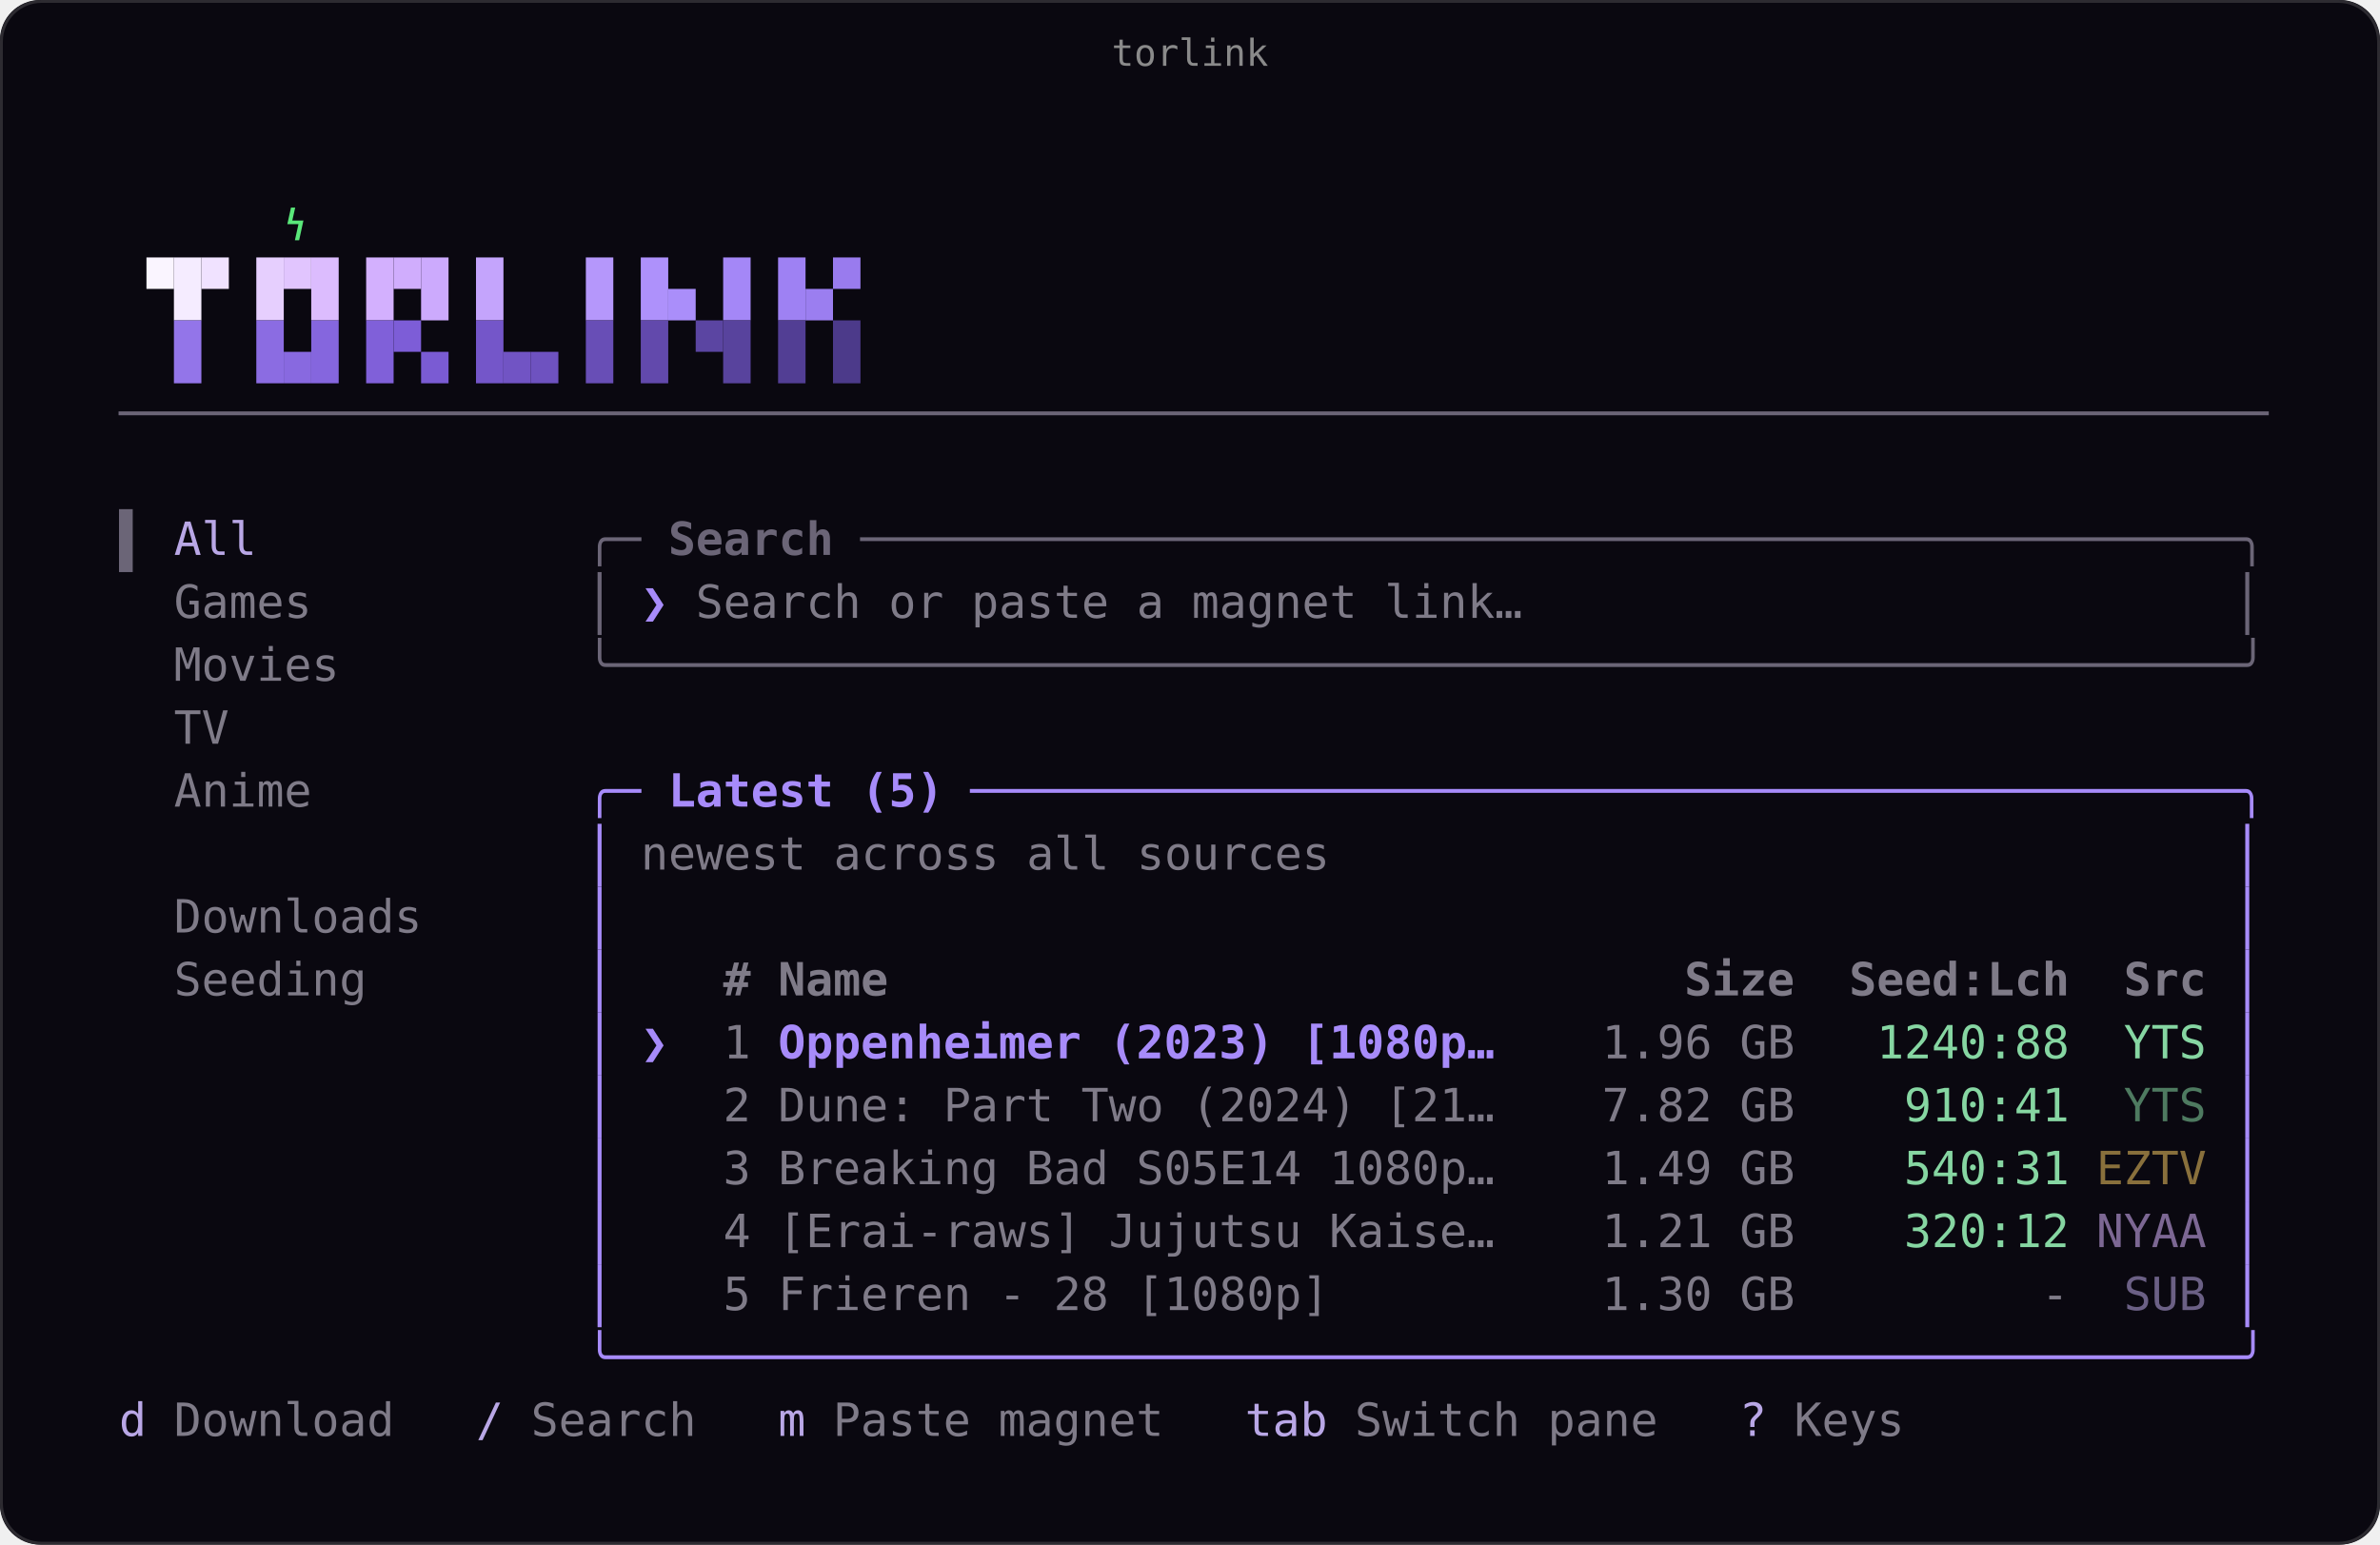
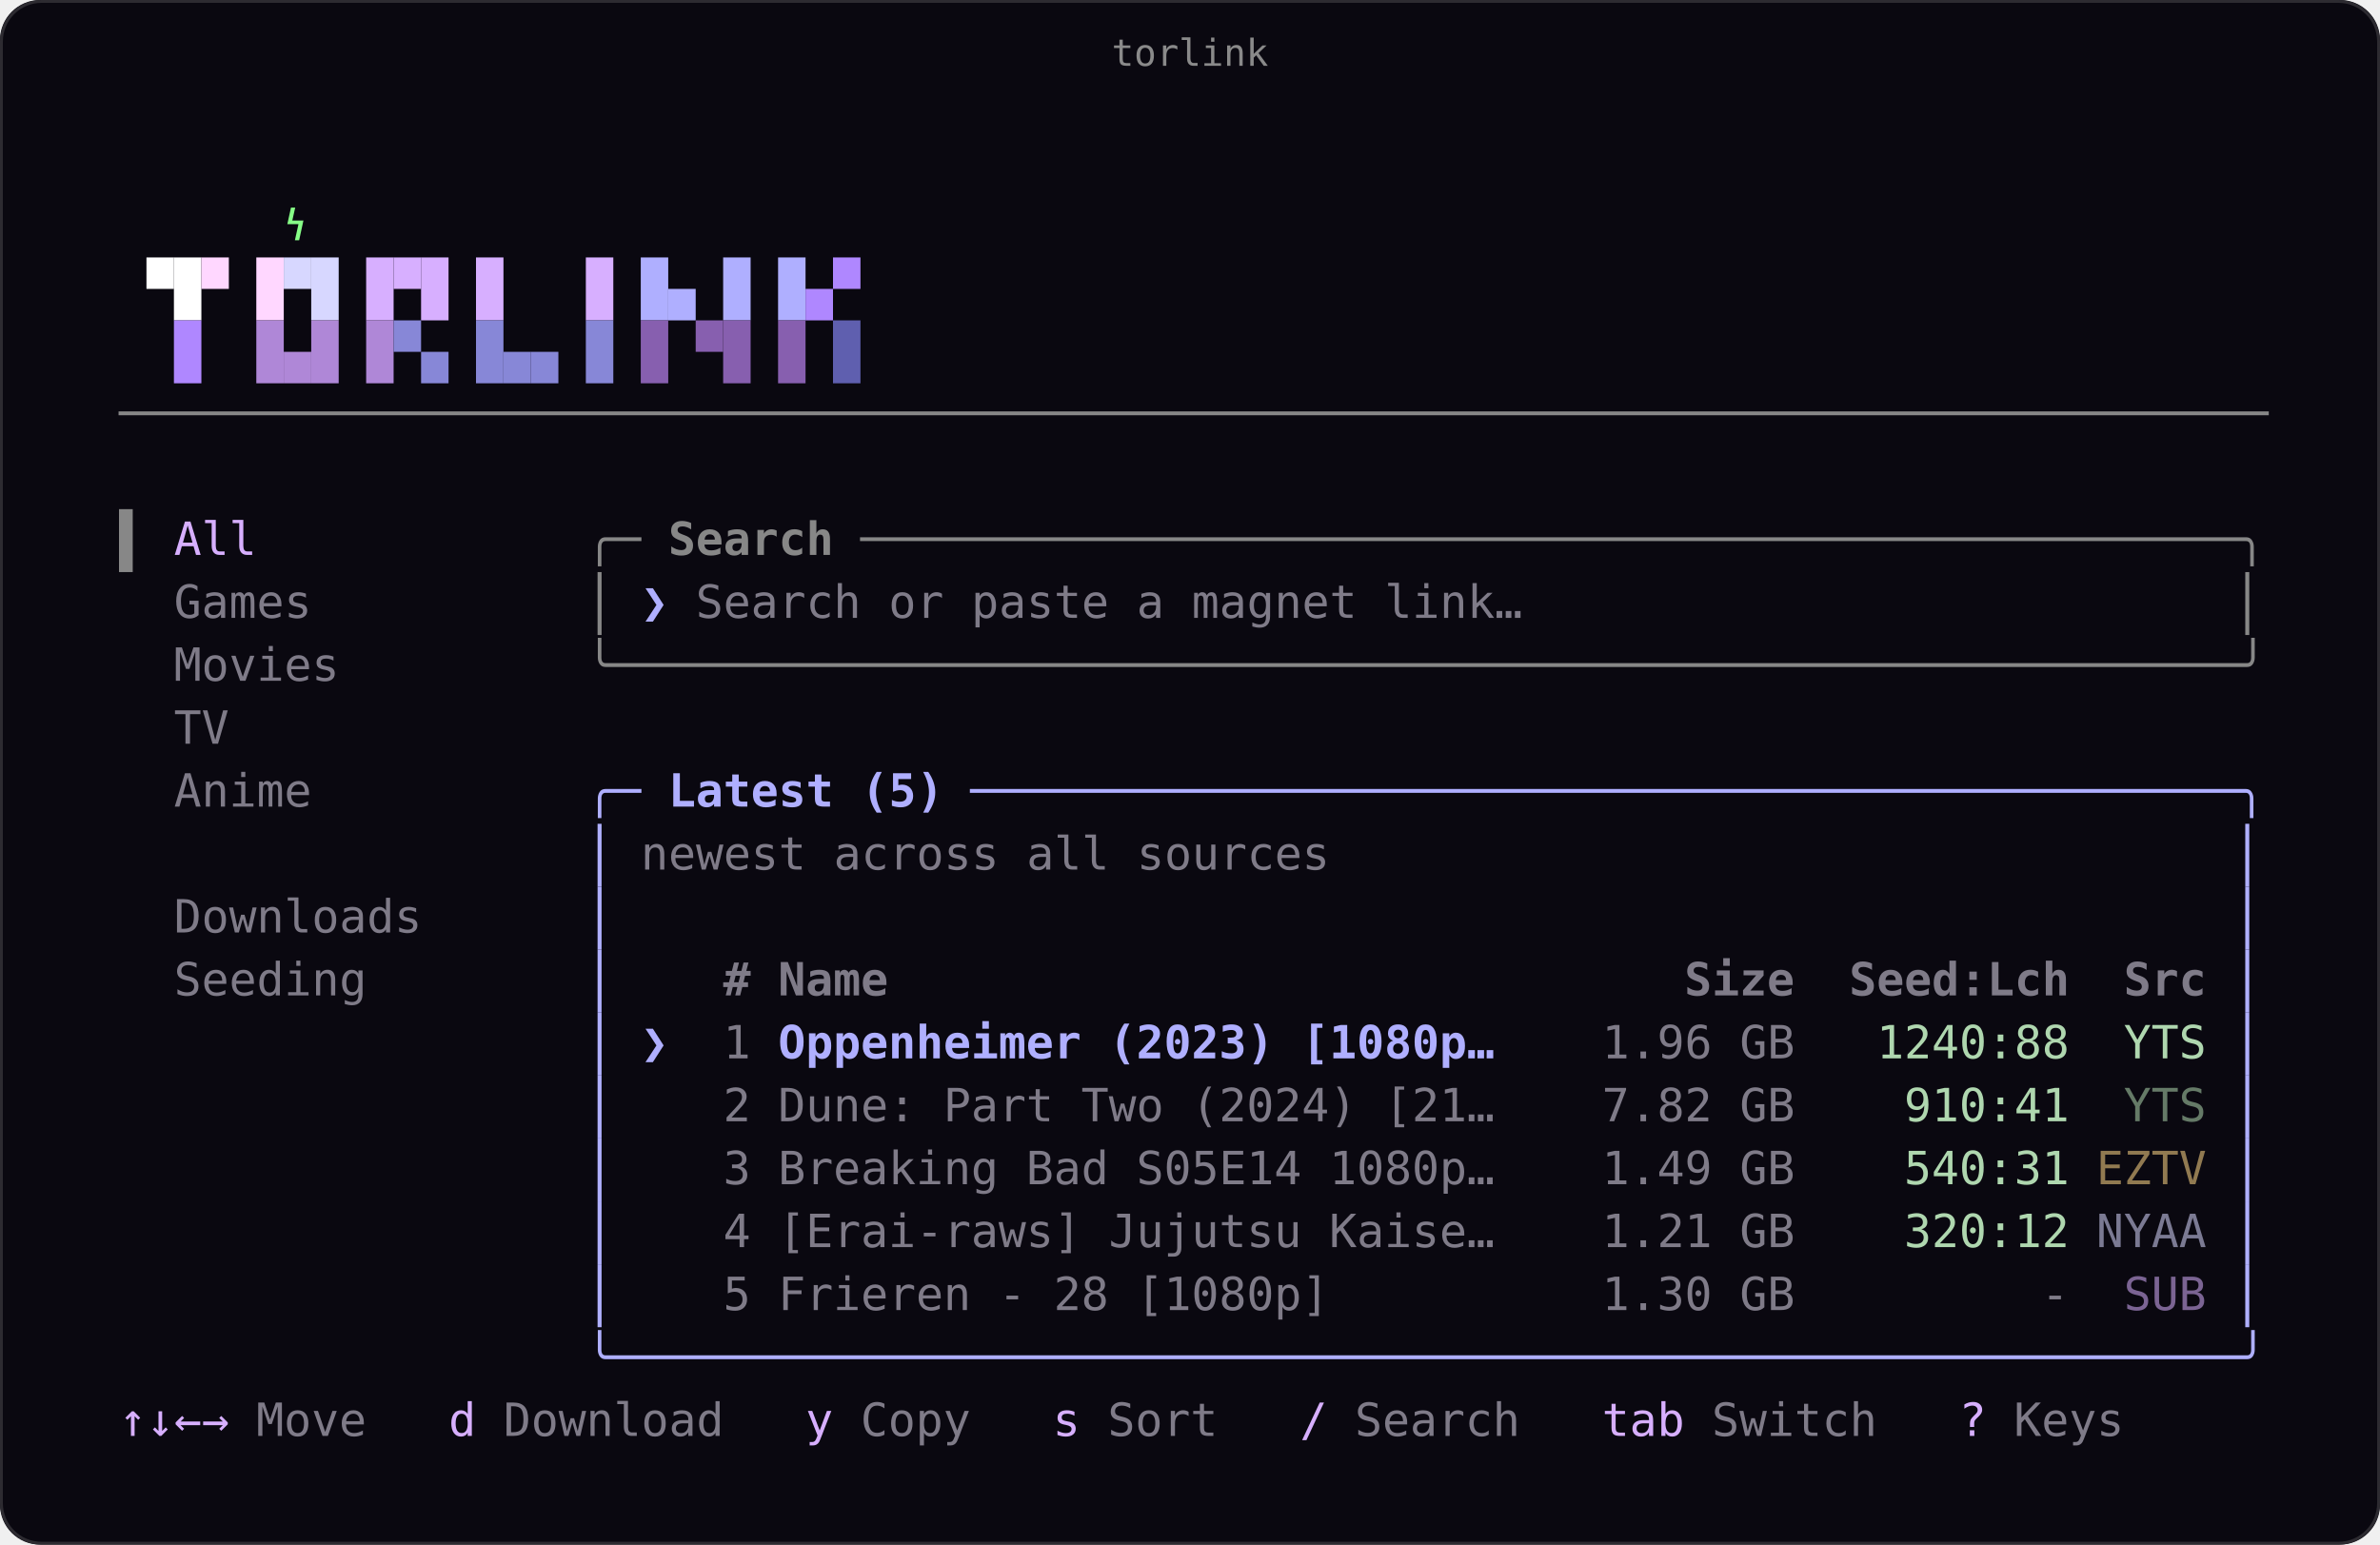
<svg xmlns="http://www.w3.org/2000/svg" width="832" height="540" viewBox="0 0 832 540" style="max-width: 832px; width: 100%; height: auto;" role="img">
  <rect width="100%" height="100%" rx="14" fill="#0a0810" />
  <rect x="0.5" y="0.5" width="831" height="539" rx="14" fill="none" stroke="#2d2b31" stroke-width="1" />
  <text x="416" y="23" text-anchor="middle" font-family="ui-monospace, &quot;Cascadia Mono&quot;, &quot;SF Mono&quot;, Menlo, Consolas, &quot;DejaVu Sans Mono&quot;, monospace" font-size="13" fill="#8a8a8a">torlink</text>
  <g font-family="ui-monospace, &quot;Cascadia Mono&quot;, &quot;SF Mono&quot;, Menlo, Consolas, &quot;DejaVu Sans Mono&quot;, monospace" font-size="16" fill="#ddd8ea">
-     <text x="99.2" y="84" textLength="9.6" lengthAdjust="spacingAndGlyphs" xml:space="preserve" fill="#5ae87a" font-weight="600">𐓏</text>
-     <rect x="51.2" y="90" width="9.6" height="11" fill="#faf5ff" />
-     <rect x="60.8" y="90" width="9.6" height="22" fill="#f5ecff" />
-     <rect x="70.4" y="90" width="9.6" height="11" fill="#f0e2ff" />
-     <rect x="89.6" y="90" width="9.6" height="22" fill="#e6cffe" />
-     <rect x="99.2" y="90" width="9.6" height="11" fill="#e1c5fe" />
-     <rect x="108.8" y="90" width="9.6" height="22" fill="#dcbcfe" />
-     <rect x="128" y="90" width="9.6" height="22" fill="#d3b0fe" />
-     <rect x="137.6" y="90" width="9.6" height="11" fill="#d0adfd" />
-     <rect x="147.2" y="90" width="9.6" height="22" fill="#ccaafd" />
-     <rect x="166.4" y="90" width="9.6" height="22" fill="#c4a4fc" />
-     <rect x="204.8" y="90" width="9.6" height="22" fill="#b597fb" />
-     <rect x="224" y="90" width="9.6" height="22" fill="#ae91fb" />
-     <rect x="233.6" y="101" width="9.6" height="11" fill="#aa8efa" />
-     <rect x="252.8" y="90" width="9.6" height="22" fill="#a487f7" />
-     <rect x="272" y="90" width="9.6" height="22" fill="#9e81f3" />
-     <rect x="281.6" y="101" width="9.6" height="11" fill="#9b7ef0" />
-     <rect x="291.2" y="90" width="9.6" height="11" fill="#997bee" />
-     <rect x="60.8" y="112" width="9.6" height="22" fill="#9375e9" />
-     <rect x="89.6" y="112" width="9.6" height="22" fill="#8b6ce2" />
-     <rect x="99.2" y="123" width="9.6" height="11" fill="#8869e0" />
-     <rect x="108.8" y="112" width="9.6" height="22" fill="#8566de" />
-     <rect x="128" y="112" width="9.6" height="22" fill="#8060d9" />
-     <rect x="137.6" y="112" width="9.6" height="11" fill="#7d5dd7" />
-     <rect x="147.2" y="123" width="9.6" height="11" fill="#7a5bd3" />
-     <rect x="166.4" y="112" width="9.6" height="22" fill="#7456c9" />
-     <rect x="176" y="123" width="9.6" height="11" fill="#7154c4" />
-     <rect x="185.6" y="123" width="9.6" height="11" fill="#6e52c0" />
-     <rect x="204.8" y="112" width="9.6" height="22" fill="#684eb6" />
-     <rect x="224" y="112" width="9.6" height="22" fill="#6249ac" />
-     <rect x="243.2" y="112" width="9.6" height="11" fill="#5b45a2" />
-     <rect x="252.8" y="112" width="9.6" height="22" fill="#58439d" />
-     <rect x="272" y="112" width="9.6" height="22" fill="#523e94" />
-     <rect x="291.2" y="112" width="9.6" height="22" fill="#4c3a8a" />
-     <text x="41.6" y="150" textLength="748.8" lengthAdjust="spacingAndGlyphs" xml:space="preserve" fill="#6b6577">──────────────────────────────────────────────────────────────────────────────</text>
-     <rect x="41.6" y="178" width="4.8" height="22" fill="#6b6577" />
-     <text x="60.8" y="194" textLength="28.8" lengthAdjust="spacingAndGlyphs" xml:space="preserve" fill="#b9a7e6">All</text>
-     <text x="204.8" y="194" textLength="19.2" lengthAdjust="spacingAndGlyphs" xml:space="preserve" fill="#6b6577">╭─</text>
-     <text x="233.6" y="194" textLength="57.6" lengthAdjust="spacingAndGlyphs" xml:space="preserve" fill="#6b6577" font-weight="600">Search</text>
-     <text x="300.8" y="194" textLength="489.6" lengthAdjust="spacingAndGlyphs" xml:space="preserve" fill="#6b6577">──────────────────────────────────────────────────╮</text>
+     <text x="99.2" y="84" textLength="9.6" lengthAdjust="spacingAndGlyphs" xml:space="preserve" fill="#87ff87" font-weight="600">𐓏</text>
+     <rect x="51.2" y="90" width="9.6" height="11" fill="#ffffff" />
+     <rect x="60.8" y="90" width="9.6" height="22" fill="#ffffff" />
+     <rect x="70.4" y="90" width="9.6" height="11" fill="#ffd7ff" />
+     <rect x="89.6" y="90" width="9.6" height="22" fill="#ffd7ff" />
+     <rect x="99.2" y="90" width="9.6" height="11" fill="#d7d7ff" />
+     <rect x="108.8" y="90" width="9.6" height="22" fill="#d7d7ff" />
+     <rect x="128" y="90" width="9.6" height="22" fill="#d7afff" />
+     <rect x="137.6" y="90" width="9.6" height="11" fill="#d7afff" />
+     <rect x="147.2" y="90" width="9.6" height="22" fill="#d7afff" />
+     <rect x="166.4" y="90" width="9.6" height="22" fill="#d7afff" />
+     <rect x="204.8" y="90" width="9.6" height="22" fill="#d7afff" />
+     <rect x="224" y="90" width="9.6" height="22" fill="#afafff" />
+     <rect x="233.6" y="101" width="9.6" height="11" fill="#afafff" />
+     <rect x="252.8" y="90" width="9.6" height="22" fill="#afafff" />
+     <rect x="272" y="90" width="9.6" height="22" fill="#afafff" />
+     <rect x="281.6" y="101" width="9.6" height="11" fill="#af87ff" />
+     <rect x="291.2" y="90" width="9.6" height="11" fill="#af87ff" />
+     <rect x="60.8" y="112" width="9.6" height="22" fill="#af87ff" />
+     <rect x="89.6" y="112" width="9.6" height="22" fill="#af87d7" />
+     <rect x="99.2" y="123" width="9.6" height="11" fill="#af87d7" />
+     <rect x="108.8" y="112" width="9.6" height="22" fill="#af87d7" />
+     <rect x="128" y="112" width="9.6" height="22" fill="#af87d7" />
+     <rect x="137.6" y="112" width="9.6" height="11" fill="#8787d7" />
+     <rect x="147.2" y="123" width="9.6" height="11" fill="#8787d7" />
+     <rect x="166.4" y="112" width="9.6" height="22" fill="#8787d7" />
+     <rect x="176" y="123" width="9.6" height="11" fill="#8787d7" />
+     <rect x="185.6" y="123" width="9.6" height="11" fill="#8787d7" />
+     <rect x="204.8" y="112" width="9.6" height="22" fill="#8787d7" />
+     <rect x="224" y="112" width="9.6" height="22" fill="#875faf" />
+     <rect x="243.2" y="112" width="9.6" height="11" fill="#875faf" />
+     <rect x="252.8" y="112" width="9.6" height="22" fill="#875faf" />
+     <rect x="272" y="112" width="9.6" height="22" fill="#875faf" />
+     <rect x="291.2" y="112" width="9.6" height="22" fill="#5f5faf" />
+     <text x="41.6" y="150" textLength="748.8" lengthAdjust="spacingAndGlyphs" xml:space="preserve" fill="#878787">──────────────────────────────────────────────────────────────────────────────</text>
+     <rect x="41.6" y="178" width="4.8" height="22" fill="#878787" />
+     <text x="60.8" y="194" textLength="28.8" lengthAdjust="spacingAndGlyphs" xml:space="preserve" fill="#d7afff">All</text>
+     <text x="204.8" y="194" textLength="19.2" lengthAdjust="spacingAndGlyphs" xml:space="preserve" fill="#878787">╭─</text>
+     <text x="233.6" y="194" textLength="57.6" lengthAdjust="spacingAndGlyphs" xml:space="preserve" fill="#878787" font-weight="600">Search</text>
+     <text x="300.8" y="194" textLength="489.6" lengthAdjust="spacingAndGlyphs" xml:space="preserve" fill="#878787">──────────────────────────────────────────────────╮</text>
    <text x="60.8" y="216" textLength="48" lengthAdjust="spacingAndGlyphs" xml:space="preserve" fill-opacity="0.55">Games</text>
-     <rect x="208.9" y="200" width="1.4" height="22" fill="#6b6577" />
-     <text x="224" y="216" textLength="9.6" lengthAdjust="spacingAndGlyphs" xml:space="preserve" fill="#a78bfa">❯</text>
+     <rect x="208.9" y="200" width="1.4" height="22" fill="#878787" />
+     <text x="224" y="216" textLength="9.6" lengthAdjust="spacingAndGlyphs" xml:space="preserve" fill="#afafff">❯</text>
    <text x="243.2" y="216" textLength="288" lengthAdjust="spacingAndGlyphs" xml:space="preserve" fill-opacity="0.55">Search or paste a magnet link…</text>
-     <rect x="784.9" y="200" width="1.4" height="22" fill="#6b6577" />
+     <rect x="784.9" y="200" width="1.4" height="22" fill="#878787" />
    <text x="60.8" y="238" textLength="57.6" lengthAdjust="spacingAndGlyphs" xml:space="preserve" fill-opacity="0.55">Movies</text>
-     <text x="204.8" y="238" textLength="585.6" lengthAdjust="spacingAndGlyphs" xml:space="preserve" fill="#6b6577">╰───────────────────────────────────────────────────────────╯</text>
+     <text x="204.8" y="238" textLength="585.6" lengthAdjust="spacingAndGlyphs" xml:space="preserve" fill="#878787">╰───────────────────────────────────────────────────────────╯</text>
    <text x="60.8" y="260" textLength="19.2" lengthAdjust="spacingAndGlyphs" xml:space="preserve" fill-opacity="0.55">TV</text>
    <text x="60.8" y="282" textLength="48" lengthAdjust="spacingAndGlyphs" xml:space="preserve" fill-opacity="0.55">Anime</text>
-     <text x="204.8" y="282" textLength="19.2" lengthAdjust="spacingAndGlyphs" xml:space="preserve" fill="#a78bfa">╭─</text>
-     <text x="233.6" y="282" textLength="96" lengthAdjust="spacingAndGlyphs" xml:space="preserve" fill="#a78bfa" font-weight="600">Latest (5)</text>
-     <text x="339.2" y="282" textLength="451.2" lengthAdjust="spacingAndGlyphs" xml:space="preserve" fill="#a78bfa">──────────────────────────────────────────────╮</text>
-     <rect x="208.9" y="288" width="1.4" height="22" fill="#a78bfa" />
+     <text x="204.8" y="282" textLength="19.2" lengthAdjust="spacingAndGlyphs" xml:space="preserve" fill="#afafff">╭─</text>
+     <text x="233.6" y="282" textLength="96" lengthAdjust="spacingAndGlyphs" xml:space="preserve" fill="#afafff" font-weight="600">Latest (5)</text>
+     <text x="339.2" y="282" textLength="451.2" lengthAdjust="spacingAndGlyphs" xml:space="preserve" fill="#afafff">──────────────────────────────────────────────╮</text>
+     <rect x="208.9" y="288" width="1.4" height="22" fill="#afafff" />
    <text x="224" y="304" textLength="240" lengthAdjust="spacingAndGlyphs" xml:space="preserve" fill-opacity="0.55">newest across all sources</text>
-     <rect x="784.9" y="288" width="1.4" height="22" fill="#a78bfa" />
+     <rect x="784.9" y="288" width="1.4" height="22" fill="#afafff" />
    <text x="60.8" y="326" textLength="86.4" lengthAdjust="spacingAndGlyphs" xml:space="preserve" fill-opacity="0.55">Downloads</text>
-     <rect x="208.9" y="310" width="1.4" height="22" fill="#a78bfa" />
-     <rect x="784.9" y="310" width="1.4" height="22" fill="#a78bfa" />
+     <rect x="208.9" y="310" width="1.4" height="22" fill="#afafff" />
+     <rect x="784.9" y="310" width="1.4" height="22" fill="#afafff" />
    <text x="60.8" y="348" textLength="67.2" lengthAdjust="spacingAndGlyphs" xml:space="preserve" fill-opacity="0.55">Seeding</text>
-     <rect x="208.9" y="332" width="1.4" height="22" fill="#a78bfa" />
+     <rect x="208.9" y="332" width="1.4" height="22" fill="#afafff" />
    <text x="252.8" y="348" textLength="9.6" lengthAdjust="spacingAndGlyphs" xml:space="preserve" fill-opacity="0.55" font-weight="600">#</text>
    <text x="272" y="348" textLength="38.4" lengthAdjust="spacingAndGlyphs" xml:space="preserve" fill-opacity="0.55" font-weight="600">Name</text>
    <text x="588.8" y="348" textLength="38.4" lengthAdjust="spacingAndGlyphs" xml:space="preserve" fill-opacity="0.55" font-weight="600">Size</text>
    <text x="646.4" y="348" textLength="76.8" lengthAdjust="spacingAndGlyphs" xml:space="preserve" fill-opacity="0.55" font-weight="600">Seed:Lch</text>
    <text x="742.4" y="348" textLength="28.8" lengthAdjust="spacingAndGlyphs" xml:space="preserve" fill-opacity="0.55" font-weight="600">Src</text>
-     <rect x="784.9" y="332" width="1.4" height="22" fill="#a78bfa" />
-     <rect x="208.9" y="354" width="1.4" height="22" fill="#a78bfa" />
-     <text x="224" y="370" textLength="9.6" lengthAdjust="spacingAndGlyphs" xml:space="preserve" fill="#a78bfa">❯</text>
+     <rect x="784.9" y="332" width="1.4" height="22" fill="#afafff" />
+     <rect x="208.9" y="354" width="1.4" height="22" fill="#afafff" />
+     <text x="224" y="370" textLength="9.6" lengthAdjust="spacingAndGlyphs" xml:space="preserve" fill="#afafff">❯</text>
    <text x="252.8" y="370" textLength="9.6" lengthAdjust="spacingAndGlyphs" xml:space="preserve" fill-opacity="0.55">1</text>
-     <text x="272" y="370" textLength="249.6" lengthAdjust="spacingAndGlyphs" xml:space="preserve" fill="#a78bfa" font-weight="600">Oppenheimer (2023) [1080p…</text>
+     <text x="272" y="370" textLength="249.6" lengthAdjust="spacingAndGlyphs" xml:space="preserve" fill="#afafff" font-weight="600">Oppenheimer (2023) [1080p…</text>
    <text x="560" y="370" textLength="67.2" lengthAdjust="spacingAndGlyphs" xml:space="preserve" fill-opacity="0.55">1.96 GB</text>
-     <text x="656" y="370" textLength="67.2" lengthAdjust="spacingAndGlyphs" xml:space="preserve" fill="#86d6a2">1240:88</text>
-     <text x="742.4" y="370" textLength="28.8" lengthAdjust="spacingAndGlyphs" xml:space="preserve" fill="#86d6a2">YTS</text>
-     <rect x="784.9" y="354" width="1.4" height="22" fill="#a78bfa" />
-     <rect x="208.9" y="376" width="1.4" height="22" fill="#a78bfa" />
+     <text x="656" y="370" textLength="67.2" lengthAdjust="spacingAndGlyphs" xml:space="preserve" fill="#afd7af">1240:88</text>
+     <text x="742.4" y="370" textLength="28.8" lengthAdjust="spacingAndGlyphs" xml:space="preserve" fill="#afd7af">YTS</text>
+     <rect x="784.9" y="354" width="1.4" height="22" fill="#afafff" />
+     <rect x="208.9" y="376" width="1.4" height="22" fill="#afafff" />
    <text x="252.8" y="392" textLength="9.6" lengthAdjust="spacingAndGlyphs" xml:space="preserve" fill-opacity="0.55">2</text>
    <text x="272" y="392" textLength="249.6" lengthAdjust="spacingAndGlyphs" xml:space="preserve" fill-opacity="0.55">Dune: Part Two (2024) [21…</text>
    <text x="560" y="392" textLength="67.2" lengthAdjust="spacingAndGlyphs" xml:space="preserve" fill-opacity="0.55">7.82 GB</text>
-     <text x="665.6" y="392" textLength="57.6" lengthAdjust="spacingAndGlyphs" xml:space="preserve" fill="#86d6a2">910:41</text>
-     <text x="742.4" y="392" textLength="28.8" lengthAdjust="spacingAndGlyphs" xml:space="preserve" fill="#86d6a2" fill-opacity="0.55">YTS</text>
-     <rect x="784.9" y="376" width="1.4" height="22" fill="#a78bfa" />
-     <rect x="208.9" y="398" width="1.4" height="22" fill="#a78bfa" />
+     <text x="665.6" y="392" textLength="57.6" lengthAdjust="spacingAndGlyphs" xml:space="preserve" fill="#afd7af">910:41</text>
+     <text x="742.4" y="392" textLength="28.8" lengthAdjust="spacingAndGlyphs" xml:space="preserve" fill="#afd7af" fill-opacity="0.55">YTS</text>
+     <rect x="784.9" y="376" width="1.4" height="22" fill="#afafff" />
+     <rect x="208.9" y="398" width="1.4" height="22" fill="#afafff" />
    <text x="252.8" y="414" textLength="9.6" lengthAdjust="spacingAndGlyphs" xml:space="preserve" fill-opacity="0.55">3</text>
    <text x="272" y="414" textLength="249.6" lengthAdjust="spacingAndGlyphs" xml:space="preserve" fill-opacity="0.55">Breaking Bad S05E14 1080p…</text>
    <text x="560" y="414" textLength="67.2" lengthAdjust="spacingAndGlyphs" xml:space="preserve" fill-opacity="0.55">1.49 GB</text>
-     <text x="665.6" y="414" textLength="57.6" lengthAdjust="spacingAndGlyphs" xml:space="preserve" fill="#86d6a2">540:31</text>
-     <text x="732.8" y="414" textLength="38.4" lengthAdjust="spacingAndGlyphs" xml:space="preserve" fill="#f0c560" fill-opacity="0.55">EZTV</text>
-     <rect x="784.9" y="398" width="1.4" height="22" fill="#a78bfa" />
-     <rect x="208.9" y="420" width="1.4" height="22" fill="#a78bfa" />
+     <text x="665.6" y="414" textLength="57.6" lengthAdjust="spacingAndGlyphs" xml:space="preserve" fill="#afd7af">540:31</text>
+     <text x="732.8" y="414" textLength="38.4" lengthAdjust="spacingAndGlyphs" xml:space="preserve" fill="#ffd787" fill-opacity="0.55">EZTV</text>
+     <rect x="784.9" y="398" width="1.4" height="22" fill="#afafff" />
+     <rect x="208.9" y="420" width="1.4" height="22" fill="#afafff" />
    <text x="252.8" y="436" textLength="9.6" lengthAdjust="spacingAndGlyphs" xml:space="preserve" fill-opacity="0.55">4</text>
    <text x="272" y="436" textLength="249.6" lengthAdjust="spacingAndGlyphs" xml:space="preserve" fill-opacity="0.55">[Erai-raws] Jujutsu Kaise…</text>
    <text x="560" y="436" textLength="67.2" lengthAdjust="spacingAndGlyphs" xml:space="preserve" fill-opacity="0.55">1.21 GB</text>
-     <text x="665.6" y="436" textLength="57.6" lengthAdjust="spacingAndGlyphs" xml:space="preserve" fill="#86d6a2">320:12</text>
-     <text x="732.8" y="436" textLength="38.4" lengthAdjust="spacingAndGlyphs" xml:space="preserve" fill="#d8b4fe" fill-opacity="0.55">NYAA</text>
-     <rect x="784.9" y="420" width="1.4" height="22" fill="#a78bfa" />
-     <rect x="208.9" y="442" width="1.4" height="22" fill="#a78bfa" />
+     <text x="665.6" y="436" textLength="57.6" lengthAdjust="spacingAndGlyphs" xml:space="preserve" fill="#afd7af">320:12</text>
+     <text x="732.8" y="436" textLength="38.4" lengthAdjust="spacingAndGlyphs" xml:space="preserve" fill="#d7d7ff" fill-opacity="0.55">NYAA</text>
+     <rect x="784.9" y="420" width="1.4" height="22" fill="#afafff" />
+     <rect x="208.9" y="442" width="1.4" height="22" fill="#afafff" />
    <text x="252.8" y="458" textLength="9.6" lengthAdjust="spacingAndGlyphs" xml:space="preserve" fill-opacity="0.55">5</text>
    <text x="272" y="458" textLength="192" lengthAdjust="spacingAndGlyphs" xml:space="preserve" fill-opacity="0.55">Frieren - 28 [1080p]</text>
    <text x="560" y="458" textLength="67.2" lengthAdjust="spacingAndGlyphs" xml:space="preserve" fill-opacity="0.55">1.30 GB</text>
    <text x="713.6" y="458" textLength="9.6" lengthAdjust="spacingAndGlyphs" xml:space="preserve" fill-opacity="0.55">-</text>
-     <text x="742.4" y="458" textLength="28.8" lengthAdjust="spacingAndGlyphs" xml:space="preserve" fill="#b9a7e6" fill-opacity="0.55">SUB</text>
-     <rect x="784.9" y="442" width="1.4" height="22" fill="#a78bfa" />
-     <text x="204.8" y="480" textLength="585.6" lengthAdjust="spacingAndGlyphs" xml:space="preserve" fill="#a78bfa">╰───────────────────────────────────────────────────────────╯</text>
-     <text x="41.6" y="502" textLength="9.6" lengthAdjust="spacingAndGlyphs" xml:space="preserve" fill="#b9a7e6">d</text>
-     <text x="60.8" y="502" textLength="76.8" lengthAdjust="spacingAndGlyphs" xml:space="preserve" fill-opacity="0.55">Download</text>
-     <text x="166.4" y="502" textLength="9.6" lengthAdjust="spacingAndGlyphs" xml:space="preserve" fill="#b9a7e6">/</text>
-     <text x="185.6" y="502" textLength="57.6" lengthAdjust="spacingAndGlyphs" xml:space="preserve" fill-opacity="0.55">Search</text>
-     <text x="272" y="502" textLength="9.6" lengthAdjust="spacingAndGlyphs" xml:space="preserve" fill="#b9a7e6">m</text>
-     <text x="291.2" y="502" textLength="115.2" lengthAdjust="spacingAndGlyphs" xml:space="preserve" fill-opacity="0.55">Paste magnet</text>
-     <text x="435.2" y="502" textLength="28.8" lengthAdjust="spacingAndGlyphs" xml:space="preserve" fill="#b9a7e6">tab</text>
-     <text x="473.6" y="502" textLength="105.6" lengthAdjust="spacingAndGlyphs" xml:space="preserve" fill-opacity="0.55">Switch pane</text>
-     <text x="608" y="502" textLength="9.6" lengthAdjust="spacingAndGlyphs" xml:space="preserve" fill="#b9a7e6">?</text>
-     <text x="627.2" y="502" textLength="38.4" lengthAdjust="spacingAndGlyphs" xml:space="preserve" fill-opacity="0.55">Keys</text>
+     <text x="742.4" y="458" textLength="28.8" lengthAdjust="spacingAndGlyphs" xml:space="preserve" fill="#d7afff" fill-opacity="0.55">SUB</text>
+     <rect x="784.9" y="442" width="1.4" height="22" fill="#afafff" />
+     <text x="204.8" y="480" textLength="585.6" lengthAdjust="spacingAndGlyphs" xml:space="preserve" fill="#afafff">╰───────────────────────────────────────────────────────────╯</text>
+     <text x="41.6" y="502" textLength="38.4" lengthAdjust="spacingAndGlyphs" xml:space="preserve" fill="#d7afff">↑↓←→</text>
+     <text x="89.6" y="502" textLength="38.4" lengthAdjust="spacingAndGlyphs" xml:space="preserve" fill-opacity="0.55">Move</text>
+     <text x="156.8" y="502" textLength="9.6" lengthAdjust="spacingAndGlyphs" xml:space="preserve" fill="#d7afff">d</text>
+     <text x="176" y="502" textLength="76.8" lengthAdjust="spacingAndGlyphs" xml:space="preserve" fill-opacity="0.55">Download</text>
+     <text x="281.6" y="502" textLength="9.6" lengthAdjust="spacingAndGlyphs" xml:space="preserve" fill="#d7afff">y</text>
+     <text x="300.8" y="502" textLength="38.4" lengthAdjust="spacingAndGlyphs" xml:space="preserve" fill-opacity="0.55">Copy</text>
+     <text x="368" y="502" textLength="9.6" lengthAdjust="spacingAndGlyphs" xml:space="preserve" fill="#d7afff">s</text>
+     <text x="387.2" y="502" textLength="38.4" lengthAdjust="spacingAndGlyphs" xml:space="preserve" fill-opacity="0.55">Sort</text>
+     <text x="454.4" y="502" textLength="9.6" lengthAdjust="spacingAndGlyphs" xml:space="preserve" fill="#d7afff">/</text>
+     <text x="473.6" y="502" textLength="57.6" lengthAdjust="spacingAndGlyphs" xml:space="preserve" fill-opacity="0.55">Search</text>
+     <text x="560" y="502" textLength="28.8" lengthAdjust="spacingAndGlyphs" xml:space="preserve" fill="#d7afff">tab</text>
+     <text x="598.4" y="502" textLength="57.6" lengthAdjust="spacingAndGlyphs" xml:space="preserve" fill-opacity="0.55">Switch</text>
+     <text x="684.8" y="502" textLength="9.6" lengthAdjust="spacingAndGlyphs" xml:space="preserve" fill="#d7afff">?</text>
+     <text x="704" y="502" textLength="38.4" lengthAdjust="spacingAndGlyphs" xml:space="preserve" fill-opacity="0.55">Keys</text>
  </g>
</svg>
